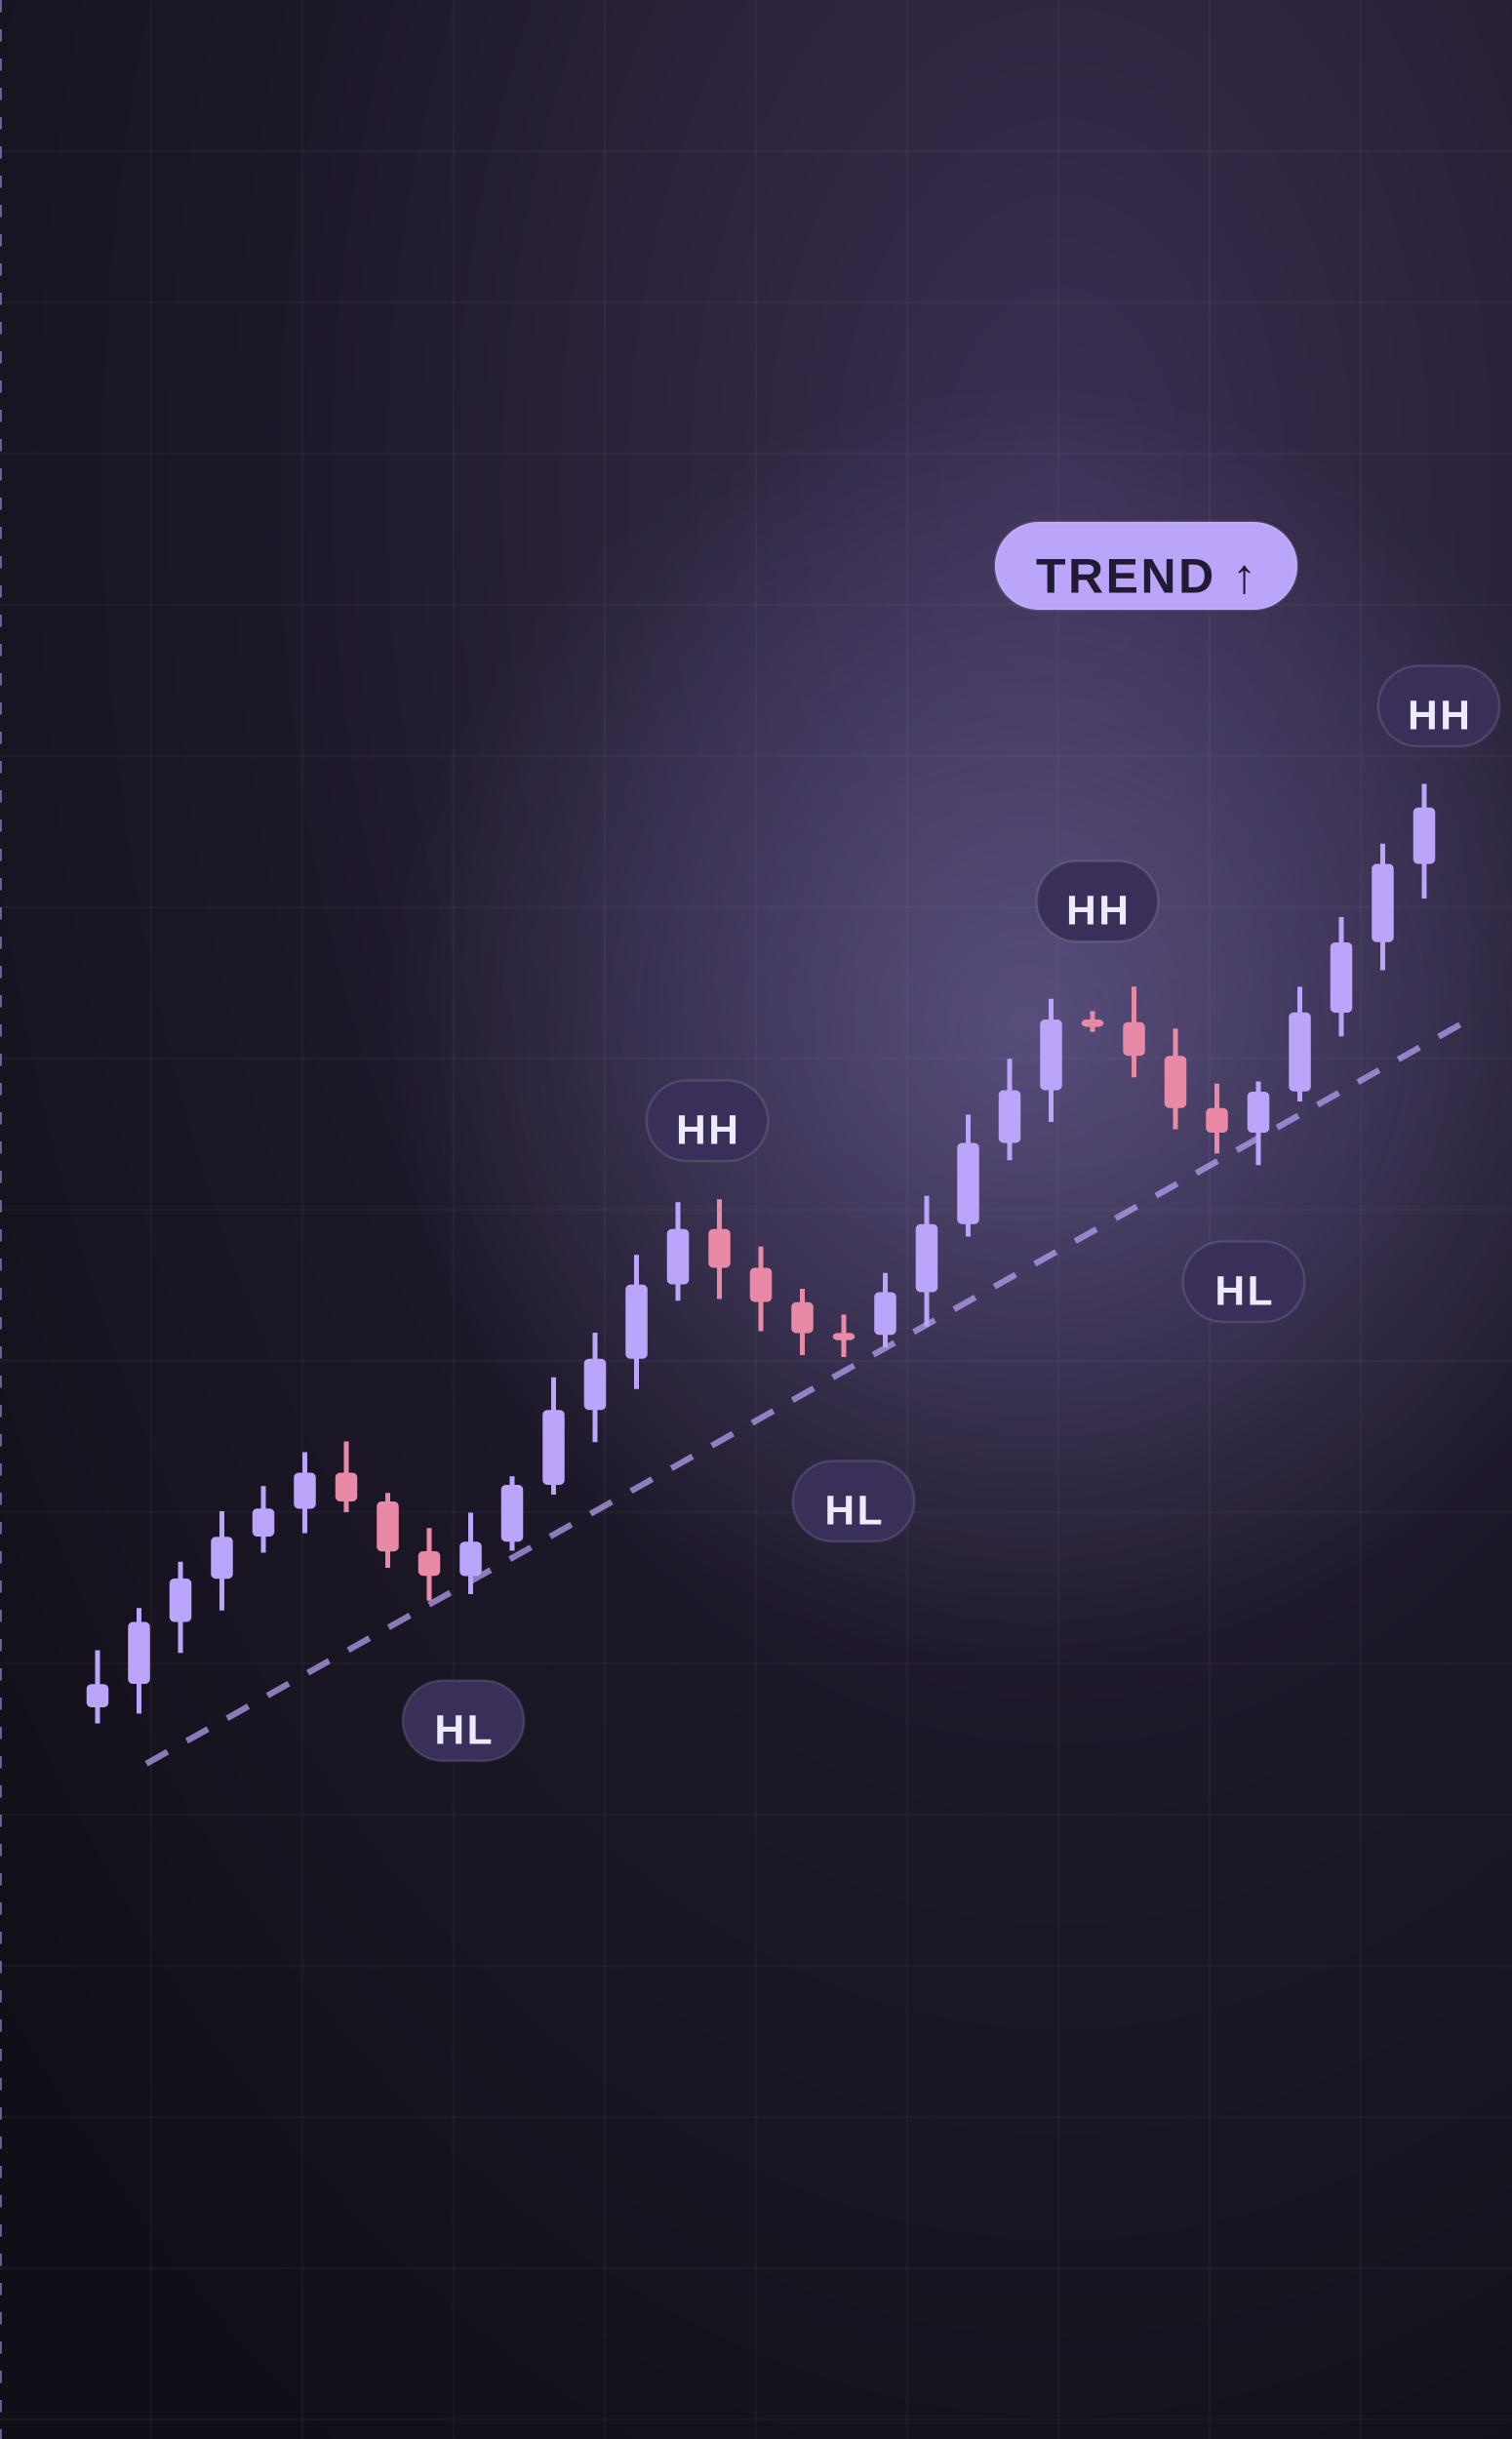
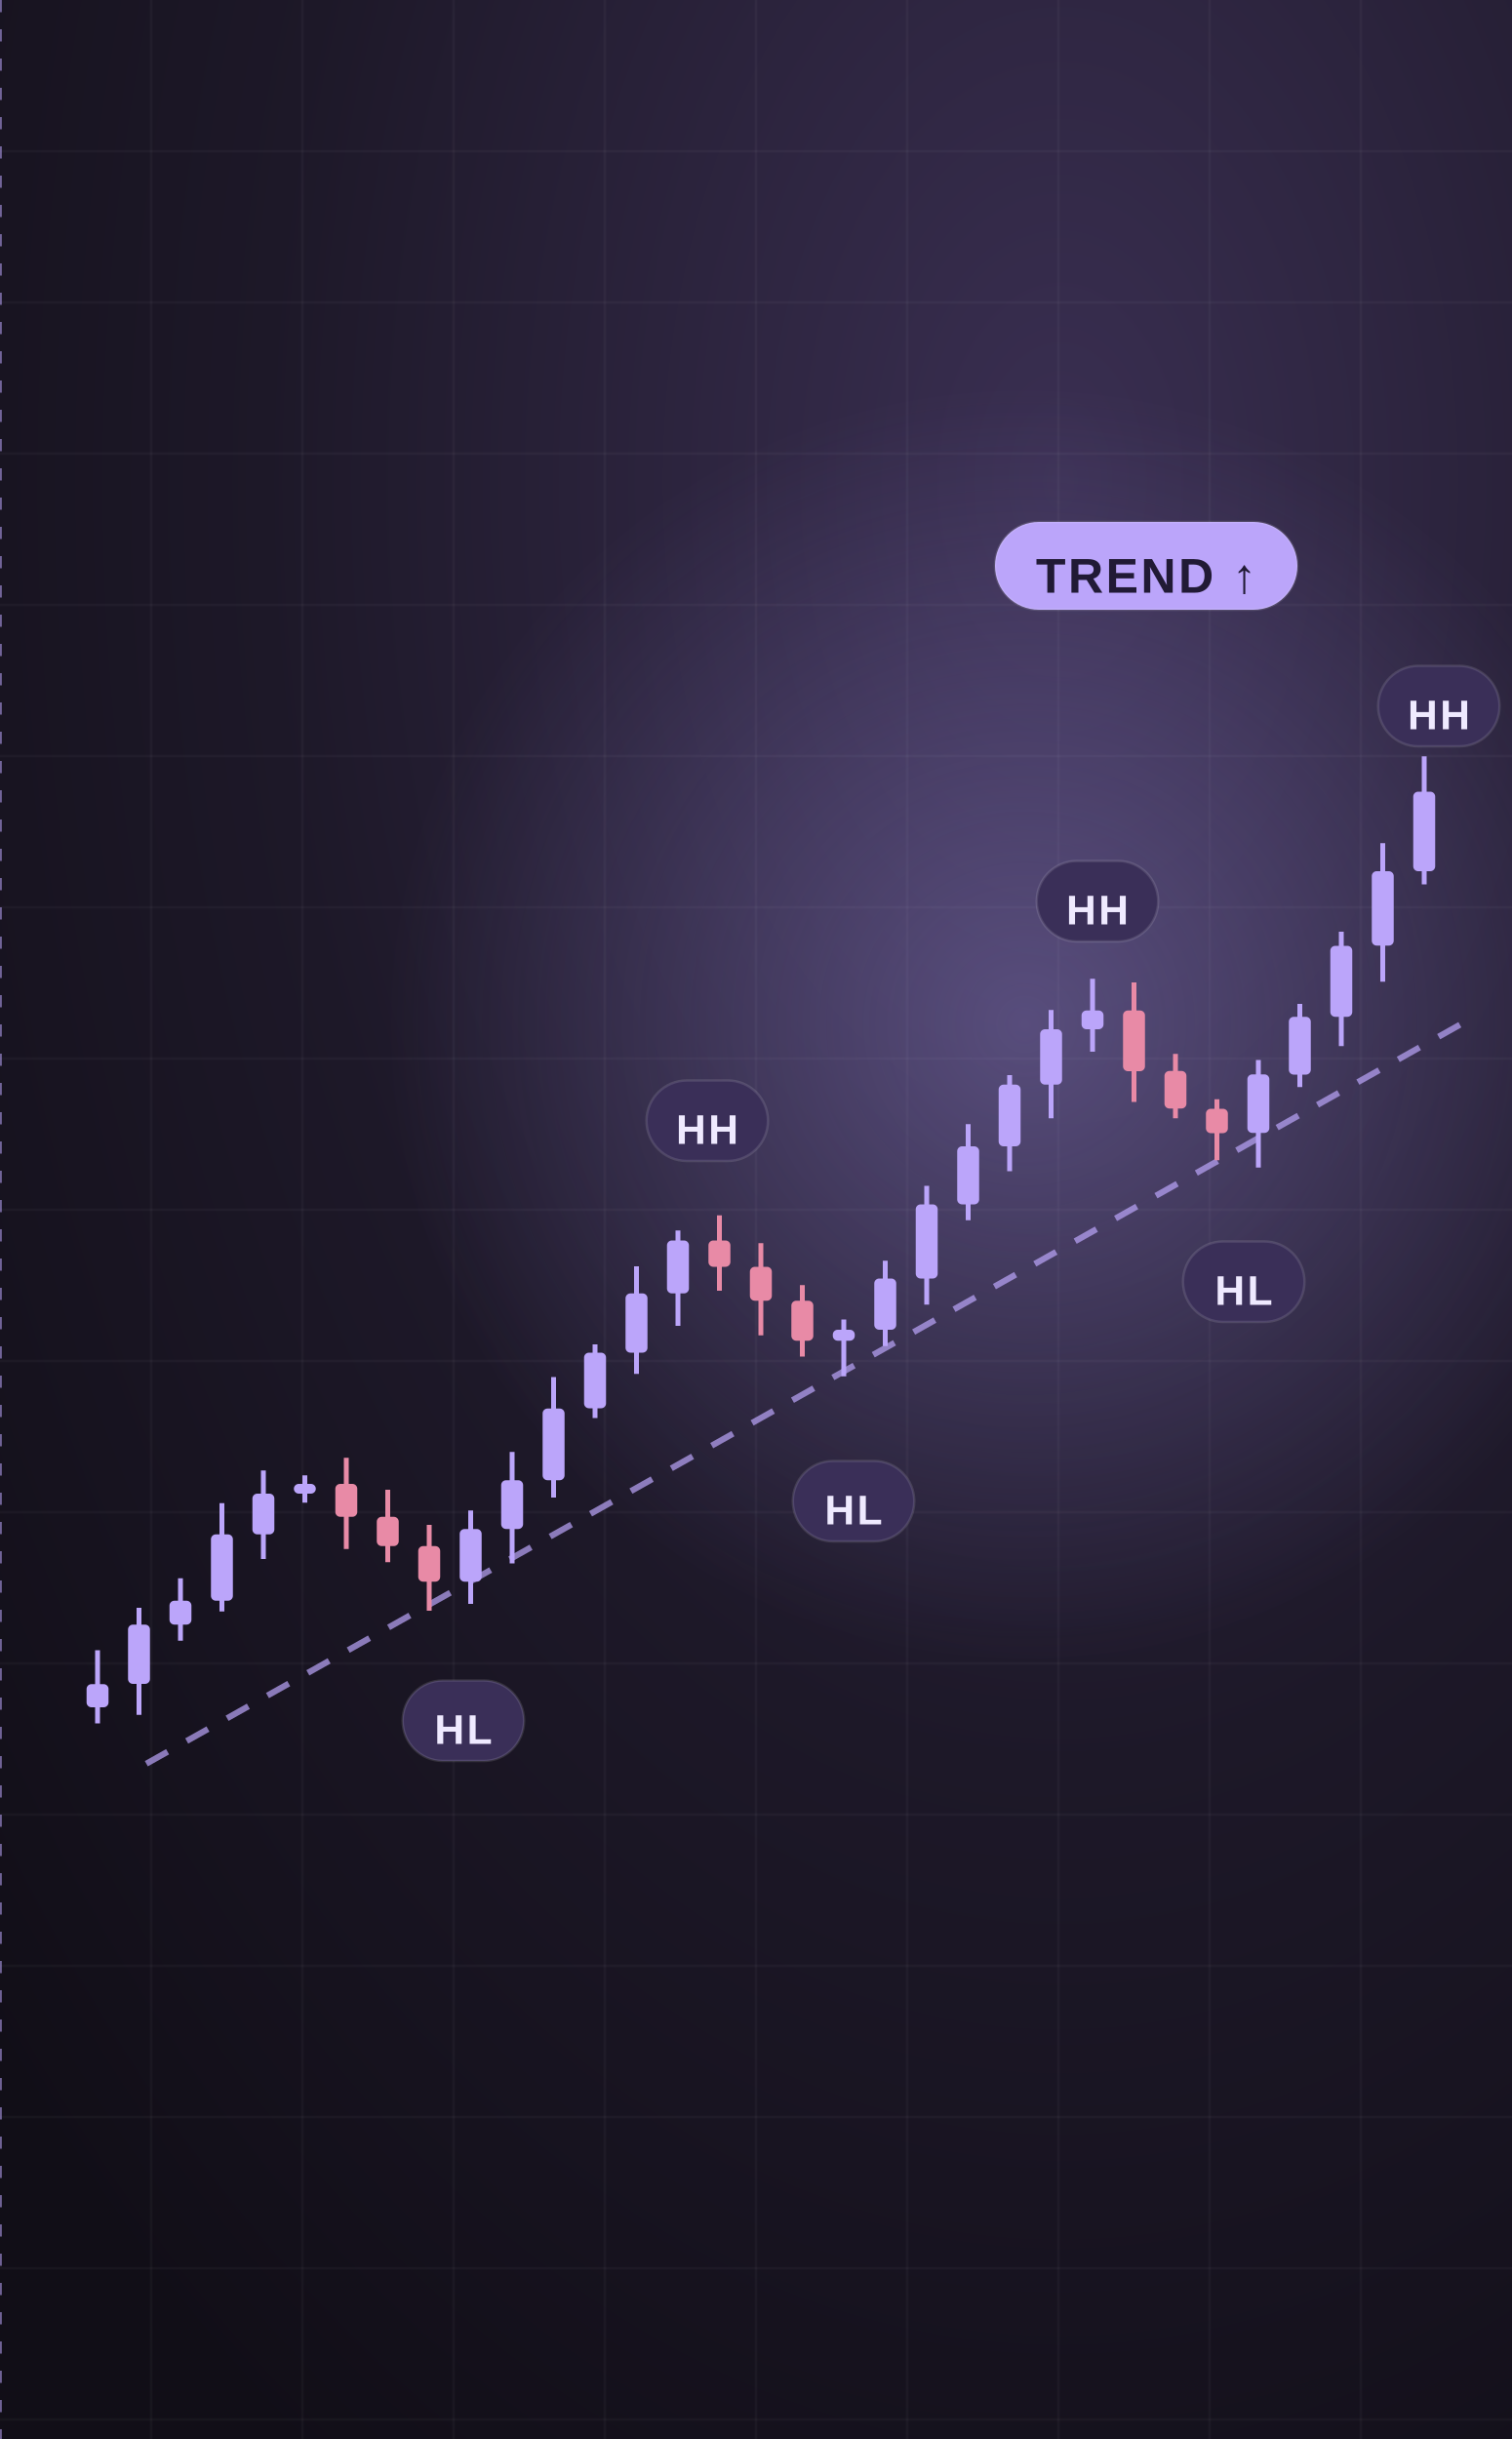
<svg xmlns="http://www.w3.org/2000/svg" width="620" height="1000" viewBox="0 0 620 1000">
  <style>
text{font-family:Arial,Helvetica,"Liberation Sans",sans-serif}
@keyframes grow{from{transform:scaleY(.05);opacity:0}to{transform:none;opacity:1}}
@keyframes live{0%,100%{transform:none}50%{transform:scaleY(1.22)}}
@keyframes flo{0%,100%{transform:translateY(0)}50%{transform:translateY(-6px)}}
@keyframes br{0%,100%{opacity:.7;transform:scale(1)}50%{opacity:1;transform:scale(1.1)}}
@keyframes march{to{stroke-dashoffset:-60}}
@keyframes draw{0%{stroke-dashoffset:1;opacity:1}38%{stroke-dashoffset:0}86%{stroke-dashoffset:0;opacity:1}96%{opacity:0}100%{stroke-dashoffset:1;opacity:0}}
@keyframes bob{0%,100%{transform:none}50%{transform:scaleY(.72)}}
@keyframes dp{0%,100%{transform:scale(1)}50%{transform:scale(1.18)}}
@keyframes hl{0%,100%{opacity:.35}50%{opacity:1}}
@keyframes rin{from{opacity:0;transform:translateX(-18px)}to{opacity:1;transform:none}}
@keyframes bobx{0%,100%{transform:none}50%{transform:scaleX(.78)}}
.row{animation:rin .8s cubic-bezier(.2,.8,.2,1) both}
.barx{transform-box:fill-box;animation:bobx 2.6s ease-in-out infinite}
.cd,.bar,.dot,.glow{transform-box:fill-box}
- @keyframes wave{0%,100%{transform:none}50%{transform:scaleY(.78)}}
- .cd{transform-origin:50% 100%;animation:grow .7s cubic-bezier(.2,.8,.2,1) both,wave 2.8s ease-in-out infinite}
+ @keyframes tick{0%,100%{transform:scaleY(1)}35%{transform:scaleY(var(--a,.7))}70%{transform:scaleY(var(--b,1.12))}}
+ .cd{transform-origin:50% 55%;animation:grow .7s cubic-bezier(.2,.8,.2,1) both,tick 2s ease-in-out infinite}
+ @keyframes stream{to{transform:translateX(-640px)}}
+ .stream{animation:stream 16s linear infinite}
.cd.live{transform-origin:50% 50%;animation:grow .7s cubic-bezier(.2,.8,.2,1) both,live 1.6s ease-in-out infinite}
@keyframes scan{from{transform:translateX(-90px)}to{transform:translateX(710px)}}
.scan{animation:scan 6.5s cubic-bezier(.45,0,.55,1) infinite}
.chip{animation:flo 4.5s ease-in-out infinite}
.glow{transform-origin:50% 50%;animation:br 6s ease-in-out infinite}
.dash{animation:march 3.2s linear infinite}
.draw{stroke-dasharray:1;stroke-dashoffset:1;animation:draw 8s cubic-bezier(.4,0,.2,1) .3s infinite}
.bar{transform-origin:50% 100%;animation:bob 2.4s ease-in-out infinite}
.dot{transform-origin:50% 50%;animation:dp 2.2s ease-in-out infinite}
.hl{animation:hl 2.2s ease-in-out infinite}
@media (prefers-reduced-motion:reduce){*{animation:none!important}.draw{stroke-dasharray:none;stroke-dashoffset:0}.scan,.mdot{display:none}}
</style>
  <defs>
    <radialGradient id="bg" cx="70%" cy="20%" r="95%">
      <stop offset="0" stop-color="#3a2f52" />
      <stop offset=".55" stop-color="#1d1828" />
      <stop offset="1" stop-color="#110e17" />
    </radialGradient>
    <radialGradient id="glow" cx="50%" cy="50%" r="50%">
      <stop offset="0" stop-color="#a697eb" stop-opacity=".35" />
      <stop offset="1" stop-color="#a697eb" stop-opacity="0" />
    </radialGradient>
    <linearGradient id="scanG" x1="0" y1="0" x2="1" y2="0">
      <stop offset="0" stop-color="#bba5fa" stop-opacity="0" />
      <stop offset="1" stop-color="#bba5fa" stop-opacity=".2" />
    </linearGradient>
    <linearGradient id="fadeUp" x1="0" y1="0" x2="0" y2="1">
      <stop offset="0" stop-color="#bba5fa" stop-opacity=".35" />
      <stop offset="1" stop-color="#bba5fa" stop-opacity="0" />
    </linearGradient>
  </defs>
  <rect width="620" height="1000" fill="url(#bg)" />
  <line x1="62" y1="0" x2="62" y2="1000" stroke="#fff" stroke-opacity=".035" />
  <line x1="124" y1="0" x2="124" y2="1000" stroke="#fff" stroke-opacity=".035" />
  <line x1="186" y1="0" x2="186" y2="1000" stroke="#fff" stroke-opacity=".035" />
  <line x1="248" y1="0" x2="248" y2="1000" stroke="#fff" stroke-opacity=".035" />
  <line x1="310" y1="0" x2="310" y2="1000" stroke="#fff" stroke-opacity=".035" />
  <line x1="372" y1="0" x2="372" y2="1000" stroke="#fff" stroke-opacity=".035" />
  <line x1="434" y1="0" x2="434" y2="1000" stroke="#fff" stroke-opacity=".035" />
  <line x1="496" y1="0" x2="496" y2="1000" stroke="#fff" stroke-opacity=".035" />
  <line x1="558" y1="0" x2="558" y2="1000" stroke="#fff" stroke-opacity=".035" />
  <line x1="0" y1="62" x2="620" y2="62" stroke="#fff" stroke-opacity=".035" />
  <line x1="0" y1="124" x2="620" y2="124" stroke="#fff" stroke-opacity=".035" />
  <line x1="0" y1="186" x2="620" y2="186" stroke="#fff" stroke-opacity=".035" />
  <line x1="0" y1="248" x2="620" y2="248" stroke="#fff" stroke-opacity=".035" />
  <line x1="0" y1="310" x2="620" y2="310" stroke="#fff" stroke-opacity=".035" />
  <line x1="0" y1="372" x2="620" y2="372" stroke="#fff" stroke-opacity=".035" />
  <line x1="0" y1="434" x2="620" y2="434" stroke="#fff" stroke-opacity=".035" />
  <line x1="0" y1="496" x2="620" y2="496" stroke="#fff" stroke-opacity=".035" />
  <line x1="0" y1="558" x2="620" y2="558" stroke="#fff" stroke-opacity=".035" />
  <line x1="0" y1="620" x2="620" y2="620" stroke="#fff" stroke-opacity=".035" />
  <line x1="0" y1="682" x2="620" y2="682" stroke="#fff" stroke-opacity=".035" />
  <line x1="0" y1="744" x2="620" y2="744" stroke="#fff" stroke-opacity=".035" />
  <line x1="0" y1="806" x2="620" y2="806" stroke="#fff" stroke-opacity=".035" />
  <line x1="0" y1="868" x2="620" y2="868" stroke="#fff" stroke-opacity=".035" />
  <line x1="0" y1="930" x2="620" y2="930" stroke="#fff" stroke-opacity=".035" />
  <line x1="0" y1="992" x2="620" y2="992" stroke="#fff" stroke-opacity=".035" />
  <circle class="glow" cx="420" cy="420" r="260" fill="url(#glow)" />
  <line class="dash" x1="60" y1="723.125" x2="600" y2="419.375" stroke="#bba5fa" stroke-width="2.5" stroke-dasharray="10 9" opacity=".7" />
-   <g class="cd" style="animation-delay:200ms,1100ms">
+   <g class="cd" style="--a:0.49;--b:1.13;animation-duration:.7s,2.24s;animation-delay:200ms,900ms">
    <line x1="40" x2="40" y1="676.6" y2="706.6" stroke="#bba5fa" stroke-width="2" />
    <rect x="35.5" y="690.5" width="9" height="9.5" rx="2" fill="#bba5fa" />
  </g>
-   <g class="cd" style="animation-delay:235ms,1220ms">
-     <line x1="57" x2="57" y1="659.3" y2="702.6" stroke="#bba5fa" stroke-width="2" />
-     <rect x="52.5" y="665.0" width="9" height="25.4" rx="2" fill="#bba5fa" />
-   </g>
-   <g class="cd" style="animation-delay:270ms,1340ms">
-     <line x1="74" x2="74" y1="640.3" y2="677.7" stroke="#bba5fa" stroke-width="2" />
-     <rect x="69.5" y="647.2" width="9" height="17.8" rx="2" fill="#bba5fa" />
-   </g>
-   <g class="cd" style="animation-delay:305ms,1460ms">
-     <line x1="91" x2="91" y1="619.6" y2="660.3" stroke="#bba5fa" stroke-width="2" />
-     <rect x="86.5" y="630.1" width="9" height="17.2" rx="2" fill="#bba5fa" />
-   </g>
-   <g class="cd" style="animation-delay:340ms,1580ms">
-     <line x1="108" x2="108" y1="609.3" y2="636.6" stroke="#bba5fa" stroke-width="2" />
-     <rect x="103.5" y="618.5" width="9" height="11.5" rx="2" fill="#bba5fa" />
-   </g>
-   <g class="cd" style="animation-delay:375ms,1700ms">
-     <line x1="125" x2="125" y1="595.4" y2="628.6" stroke="#bba5fa" stroke-width="2" />
-     <rect x="120.5" y="603.8" width="9" height="14.8" rx="2" fill="#bba5fa" />
-   </g>
-   <g class="cd" style="animation-delay:410ms,1820ms">
-     <line x1="142" x2="142" y1="591.0" y2="620.0" stroke="#e88aa6" stroke-width="2" />
-     <rect x="137.5" y="603.8" width="9" height="11.8" rx="2" fill="#e88aa6" />
-   </g>
-   <g class="cd" style="animation-delay:445ms,1940ms">
-     <line x1="159" x2="159" y1="612.1" y2="642.8" stroke="#e88aa6" stroke-width="2" />
-     <rect x="154.5" y="615.6" width="9" height="20.5" rx="2" fill="#e88aa6" />
-   </g>
-   <g class="cd" style="animation-delay:480ms,2060ms">
-     <line x1="176" x2="176" y1="626.5" y2="656.3" stroke="#e88aa6" stroke-width="2" />
-     <rect x="171.5" y="636.0" width="9" height="10.1" rx="2" fill="#e88aa6" />
-   </g>
-   <g class="cd" style="animation-delay:515ms,2180ms">
-     <line x1="193" x2="193" y1="620.2" y2="653.6" stroke="#bba5fa" stroke-width="2" />
-     <rect x="188.5" y="632.1" width="9" height="14.1" rx="2" fill="#bba5fa" />
-   </g>
-   <g class="cd" style="animation-delay:550ms,2300ms">
-     <line x1="210" x2="210" y1="605.3" y2="635.8" stroke="#bba5fa" stroke-width="2" />
-     <rect x="205.5" y="608.8" width="9" height="23.3" rx="2" fill="#bba5fa" />
-   </g>
-   <g class="cd" style="animation-delay:585ms,2420ms">
-     <line x1="227" x2="227" y1="564.7" y2="612.8" stroke="#bba5fa" stroke-width="2" />
-     <rect x="222.5" y="578.1" width="9" height="30.7" rx="2" fill="#bba5fa" />
-   </g>
-   <g class="cd" style="animation-delay:620ms,2540ms">
-     <line x1="244" x2="244" y1="546.4" y2="591.3" stroke="#bba5fa" stroke-width="2" />
-     <rect x="239.5" y="557.1" width="9" height="21.0" rx="2" fill="#bba5fa" />
-   </g>
-   <g class="cd" style="animation-delay:655ms,2660ms">
-     <line x1="261" x2="261" y1="514.5" y2="569.5" stroke="#bba5fa" stroke-width="2" />
-     <rect x="256.5" y="526.7" width="9" height="30.4" rx="2" fill="#bba5fa" />
-   </g>
-   <g class="cd" style="animation-delay:690ms,2780ms">
-     <line x1="278" x2="278" y1="492.9" y2="533.3" stroke="#bba5fa" stroke-width="2" />
-     <rect x="273.5" y="503.9" width="9" height="22.7" rx="2" fill="#bba5fa" />
-   </g>
-   <g class="cd" style="animation-delay:725ms,2900ms">
-     <line x1="295" x2="295" y1="491.7" y2="532.6" stroke="#e88aa6" stroke-width="2" />
-     <rect x="290.5" y="503.9" width="9" height="15.9" rx="2" fill="#e88aa6" />
-   </g>
-   <g class="cd" style="animation-delay:760ms,3020ms">
-     <line x1="312" x2="312" y1="511.1" y2="545.8" stroke="#e88aa6" stroke-width="2" />
-     <rect x="307.5" y="519.8" width="9" height="14.0" rx="2" fill="#e88aa6" />
-   </g>
-   <g class="cd" style="animation-delay:795ms,3140ms">
-     <line x1="329" x2="329" y1="528.4" y2="555.6" stroke="#e88aa6" stroke-width="2" />
-     <rect x="324.5" y="533.9" width="9" height="12.7" rx="2" fill="#e88aa6" />
-   </g>
-   <g class="cd" style="animation-delay:830ms,3260ms">
-     <line x1="346" x2="346" y1="539.0" y2="556.4" stroke="#e88aa6" stroke-width="2" />
-     <rect x="341.5" y="546.5" width="9" height="3.0" rx="2" fill="#e88aa6" />
-   </g>
-   <g class="cd" style="animation-delay:865ms,3380ms">
-     <line x1="363" x2="363" y1="521.9" y2="552.5" stroke="#bba5fa" stroke-width="2" />
-     <rect x="358.5" y="529.8" width="9" height="17.5" rx="2" fill="#bba5fa" />
-   </g>
-   <g class="cd" style="animation-delay:900ms,3500ms">
-     <line x1="380" x2="380" y1="490.3" y2="543.9" stroke="#bba5fa" stroke-width="2" />
-     <rect x="375.5" y="501.9" width="9" height="27.9" rx="2" fill="#bba5fa" />
-   </g>
-   <g class="cd" style="animation-delay:935ms,3620ms">
-     <line x1="397" x2="397" y1="457.0" y2="507.0" stroke="#bba5fa" stroke-width="2" />
-     <rect x="392.5" y="468.6" width="9" height="33.3" rx="2" fill="#bba5fa" />
-   </g>
-   <g class="cd" style="animation-delay:970ms,3740ms">
-     <line x1="414" x2="414" y1="434.1" y2="475.7" stroke="#bba5fa" stroke-width="2" />
-     <rect x="409.5" y="447.0" width="9" height="21.6" rx="2" fill="#bba5fa" />
-   </g>
-   <g class="cd" style="animation-delay:1005ms,3860ms">
-     <line x1="431" x2="431" y1="409.5" y2="460.0" stroke="#bba5fa" stroke-width="2" />
-     <rect x="426.5" y="418.0" width="9" height="29.0" rx="2" fill="#bba5fa" />
-   </g>
-   <g class="cd" style="animation-delay:1040ms,3980ms">
-     <line x1="448" x2="448" y1="414.6" y2="423.1" stroke="#e88aa6" stroke-width="2" />
-     <rect x="443.5" y="418.0" width="9" height="3.0" rx="2" fill="#e88aa6" />
-   </g>
-   <g class="cd" style="animation-delay:1075ms,4100ms">
-     <line x1="465" x2="465" y1="404.5" y2="441.7" stroke="#e88aa6" stroke-width="2" />
-     <rect x="460.5" y="419.1" width="9" height="13.8" rx="2" fill="#e88aa6" />
-   </g>
-   <g class="cd" style="animation-delay:1110ms,4220ms">
-     <line x1="482" x2="482" y1="421.7" y2="463.0" stroke="#e88aa6" stroke-width="2" />
-     <rect x="477.5" y="432.9" width="9" height="21.4" rx="2" fill="#e88aa6" />
-   </g>
-   <g class="cd" style="animation-delay:1145ms,4340ms">
-     <line x1="499" x2="499" y1="444.3" y2="472.9" stroke="#e88aa6" stroke-width="2" />
-     <rect x="494.5" y="454.3" width="9" height="10.1" rx="2" fill="#e88aa6" />
-   </g>
-   <g class="cd" style="animation-delay:1180ms,4460ms">
-     <line x1="516" x2="516" y1="443.4" y2="477.7" stroke="#bba5fa" stroke-width="2" />
-     <rect x="511.5" y="447.6" width="9" height="16.8" rx="2" fill="#bba5fa" />
-   </g>
-   <g class="cd" style="animation-delay:1215ms,4580ms">
-     <line x1="533" x2="533" y1="404.6" y2="451.6" stroke="#bba5fa" stroke-width="2" />
-     <rect x="528.5" y="415.1" width="9" height="32.4" rx="2" fill="#bba5fa" />
-   </g>
-   <g class="cd" style="animation-delay:1250ms,4700ms">
-     <line x1="550" x2="550" y1="376.0" y2="424.9" stroke="#bba5fa" stroke-width="2" />
-     <rect x="545.5" y="386.4" width="9" height="28.8" rx="2" fill="#bba5fa" />
-   </g>
-   <g class="cd" style="animation-delay:1285ms,4820ms">
-     <line x1="567" x2="567" y1="345.9" y2="397.8" stroke="#bba5fa" stroke-width="2" />
-     <rect x="562.5" y="354.2" width="9" height="32.1" rx="2" fill="#bba5fa" />
-   </g>
-   <g class="cd live" style="animation-delay:1320ms,4940ms">
-     <line x1="584" x2="584" y1="321.4" y2="368.4" stroke="#bba5fa" stroke-width="2" />
-     <rect x="579.5" y="331.1" width="9" height="23.1" rx="2" fill="#bba5fa" />
+   <g class="cd" style="--a:0.57;--b:1.22;animation-duration:.7s,2.36s;animation-delay:235ms,1037ms">
+     <line x1="57" x2="57" y1="659.2" y2="703.1" stroke="#bba5fa" stroke-width="2" />
+     <rect x="52.5" y="666.1" width="9" height="24.3" rx="2" fill="#bba5fa" />
+   </g>
+   <g class="cd" style="--a:0.61;--b:1.18;animation-duration:.7s,1.98s;animation-delay:270ms,1174ms">
+     <line x1="74" x2="74" y1="647.1" y2="672.7" stroke="#bba5fa" stroke-width="2" />
+     <rect x="69.5" y="656.3" width="9" height="9.8" rx="2" fill="#bba5fa" />
+   </g>
+   <g class="cd" style="--a:0.72;--b:1.09;animation-duration:.7s,1.57s;animation-delay:305ms,1311ms">
+     <line x1="91" x2="91" y1="616.3" y2="660.7" stroke="#bba5fa" stroke-width="2" />
+     <rect x="86.5" y="629.1" width="9" height="27.2" rx="2" fill="#bba5fa" />
+   </g>
+   <g class="cd" style="--a:0.68;--b:1.24;animation-duration:.7s,1.66s;animation-delay:340ms,1448ms">
+     <line x1="108" x2="108" y1="602.9" y2="639.2" stroke="#bba5fa" stroke-width="2" />
+     <rect x="103.5" y="612.4" width="9" height="16.7" rx="2" fill="#bba5fa" />
+   </g>
+   <g class="cd" style="--a:0.59;--b:1.27;animation-duration:.7s,1.23s;animation-delay:375ms,1585ms">
+     <line x1="125" x2="125" y1="604.9" y2="616.1" stroke="#bba5fa" stroke-width="2" />
+     <rect x="120.5" y="608.4" width="9" height="4.0" rx="2" fill="#bba5fa" />
+   </g>
+   <g class="cd" style="--a:0.58;--b:1.25;animation-duration:.7s,2.28s;animation-delay:410ms,1722ms">
+     <line x1="142" x2="142" y1="597.7" y2="635.1" stroke="#e88aa6" stroke-width="2" />
+     <rect x="137.5" y="608.4" width="9" height="13.5" rx="2" fill="#e88aa6" />
+   </g>
+   <g class="cd" style="--a:0.76;--b:1.25;animation-duration:.7s,2.32s;animation-delay:445ms,1859ms">
+     <line x1="159" x2="159" y1="610.8" y2="640.5" stroke="#e88aa6" stroke-width="2" />
+     <rect x="154.5" y="621.9" width="9" height="12.0" rx="2" fill="#e88aa6" />
+   </g>
+   <g class="cd" style="--a:0.55;--b:1.13;animation-duration:.7s,1.85s;animation-delay:480ms,1996ms">
+     <line x1="176" x2="176" y1="625.2" y2="660.4" stroke="#e88aa6" stroke-width="2" />
+     <rect x="171.5" y="633.9" width="9" height="14.6" rx="2" fill="#e88aa6" />
+   </g>
+   <g class="cd" style="--a:0.76;--b:1.17;animation-duration:.7s,1.37s;animation-delay:515ms,2133ms">
+     <line x1="193" x2="193" y1="619.3" y2="657.6" stroke="#bba5fa" stroke-width="2" />
+     <rect x="188.5" y="626.9" width="9" height="21.6" rx="2" fill="#bba5fa" />
+   </g>
+   <g class="cd" style="--a:0.46;--b:1.24;animation-duration:.7s,1.37s;animation-delay:550ms,970ms">
+     <line x1="210" x2="210" y1="595.3" y2="641.0" stroke="#bba5fa" stroke-width="2" />
+     <rect x="205.5" y="606.9" width="9" height="20.0" rx="2" fill="#bba5fa" />
+   </g>
+   <g class="cd" style="--a:0.47;--b:1.18;animation-duration:.7s,2.35s;animation-delay:585ms,1107ms">
+     <line x1="227" x2="227" y1="564.6" y2="614.0" stroke="#bba5fa" stroke-width="2" />
+     <rect x="222.5" y="577.5" width="9" height="29.4" rx="2" fill="#bba5fa" />
+   </g>
+   <g class="cd" style="--a:0.56;--b:1.29;animation-duration:.7s,1.83s;animation-delay:620ms,1244ms">
+     <line x1="244" x2="244" y1="551.2" y2="581.4" stroke="#bba5fa" stroke-width="2" />
+     <rect x="239.5" y="554.6" width="9" height="22.8" rx="2" fill="#bba5fa" />
+   </g>
+   <g class="cd" style="--a:0.49;--b:1.21;animation-duration:.7s,1.78s;animation-delay:655ms,1381ms">
+     <line x1="261" x2="261" y1="519.2" y2="563.3" stroke="#bba5fa" stroke-width="2" />
+     <rect x="256.5" y="530.3" width="9" height="24.3" rx="2" fill="#bba5fa" />
+   </g>
+   <g class="cd" style="--a:0.72;--b:1.22;animation-duration:.7s,1.23s;animation-delay:690ms,1518ms">
+     <line x1="278" x2="278" y1="504.5" y2="543.6" stroke="#bba5fa" stroke-width="2" />
+     <rect x="273.5" y="508.6" width="9" height="21.7" rx="2" fill="#bba5fa" />
+   </g>
+   <g class="cd" style="--a:0.68;--b:1.18;animation-duration:.7s,2.16s;animation-delay:725ms,1655ms">
+     <line x1="295" x2="295" y1="498.3" y2="529.2" stroke="#e88aa6" stroke-width="2" />
+     <rect x="290.5" y="508.6" width="9" height="10.8" rx="2" fill="#e88aa6" />
+   </g>
+   <g class="cd" style="--a:0.48;--b:1.16;animation-duration:.7s,2.08s;animation-delay:760ms,1792ms">
+     <line x1="312" x2="312" y1="509.7" y2="547.5" stroke="#e88aa6" stroke-width="2" />
+     <rect x="307.5" y="519.4" width="9" height="13.9" rx="2" fill="#e88aa6" />
+   </g>
+   <g class="cd" style="--a:0.59;--b:1.24;animation-duration:.7s,1.48s;animation-delay:795ms,1929ms">
+     <line x1="329" x2="329" y1="526.9" y2="556.2" stroke="#e88aa6" stroke-width="2" />
+     <rect x="324.5" y="533.3" width="9" height="16.4" rx="2" fill="#e88aa6" />
+   </g>
+   <g class="cd" style="--a:0.77;--b:1.27;animation-duration:.7s,2.37s;animation-delay:830ms,2066ms">
+     <line x1="346" x2="346" y1="541.0" y2="564.3" stroke="#bba5fa" stroke-width="2" />
+     <rect x="341.5" y="545.2" width="9" height="4.5" rx="2" fill="#bba5fa" />
+   </g>
+   <g class="cd" style="--a:0.79;--b:1.09;animation-duration:.7s,2.24s;animation-delay:865ms,903ms">
+     <line x1="363" x2="363" y1="516.9" y2="551.9" stroke="#bba5fa" stroke-width="2" />
+     <rect x="358.5" y="524.2" width="9" height="21.0" rx="2" fill="#bba5fa" />
+   </g>
+   <g class="cd" style="--a:0.78;--b:1.24;animation-duration:.7s,1.61s;animation-delay:900ms,1040ms">
+     <line x1="380" x2="380" y1="486.2" y2="534.9" stroke="#bba5fa" stroke-width="2" />
+     <rect x="375.5" y="493.8" width="9" height="30.4" rx="2" fill="#bba5fa" />
+   </g>
+   <g class="cd" style="--a:0.48;--b:1.11;animation-duration:.7s,2.45s;animation-delay:935ms,1177ms">
+     <line x1="397" x2="397" y1="460.9" y2="500.3" stroke="#bba5fa" stroke-width="2" />
+     <rect x="392.5" y="470.0" width="9" height="23.8" rx="2" fill="#bba5fa" />
+   </g>
+   <g class="cd" style="--a:0.73;--b:1.23;animation-duration:.7s,2.29s;animation-delay:970ms,1314ms">
+     <line x1="414" x2="414" y1="440.8" y2="480.2" stroke="#bba5fa" stroke-width="2" />
+     <rect x="409.5" y="444.7" width="9" height="25.3" rx="2" fill="#bba5fa" />
+   </g>
+   <g class="cd" style="--a:0.58;--b:1.22;animation-duration:.7s,1.61s;animation-delay:1005ms,1451ms">
+     <line x1="431" x2="431" y1="414.1" y2="458.5" stroke="#bba5fa" stroke-width="2" />
+     <rect x="426.5" y="422.0" width="9" height="22.7" rx="2" fill="#bba5fa" />
+   </g>
+   <g class="cd" style="--a:0.51;--b:1.16;animation-duration:.7s,2.41s;animation-delay:1040ms,1588ms">
+     <line x1="448" x2="448" y1="401.3" y2="431.2" stroke="#bba5fa" stroke-width="2" />
+     <rect x="443.5" y="414.3" width="9" height="7.7" rx="2" fill="#bba5fa" />
+   </g>
+   <g class="cd" style="--a:0.63;--b:1.13;animation-duration:.7s,2.20s;animation-delay:1075ms,1725ms">
+     <line x1="465" x2="465" y1="402.8" y2="451.8" stroke="#e88aa6" stroke-width="2" />
+     <rect x="460.5" y="414.3" width="9" height="24.9" rx="2" fill="#e88aa6" />
+   </g>
+   <g class="cd" style="--a:0.71;--b:1.19;animation-duration:.7s,1.48s;animation-delay:1110ms,1862ms">
+     <line x1="482" x2="482" y1="432.1" y2="458.5" stroke="#e88aa6" stroke-width="2" />
+     <rect x="477.5" y="439.1" width="9" height="15.4" rx="2" fill="#e88aa6" />
+   </g>
+   <g class="cd" style="--a:0.52;--b:1.20;animation-duration:.7s,2.25s;animation-delay:1145ms,1999ms">
+     <line x1="499" x2="499" y1="450.7" y2="475.7" stroke="#e88aa6" stroke-width="2" />
+     <rect x="494.5" y="454.6" width="9" height="10.0" rx="2" fill="#e88aa6" />
+   </g>
+   <g class="cd" style="--a:0.51;--b:1.23;animation-duration:.7s,2.00s;animation-delay:1180ms,2136ms">
+     <line x1="516" x2="516" y1="434.6" y2="478.7" stroke="#bba5fa" stroke-width="2" />
+     <rect x="511.5" y="440.5" width="9" height="24.0" rx="2" fill="#bba5fa" />
+   </g>
+   <g class="cd" style="--a:0.46;--b:1.13;animation-duration:.7s,1.23s;animation-delay:1215ms,973ms">
+     <line x1="533" x2="533" y1="411.6" y2="445.7" stroke="#bba5fa" stroke-width="2" />
+     <rect x="528.5" y="416.9" width="9" height="23.7" rx="2" fill="#bba5fa" />
+   </g>
+   <g class="cd" style="--a:0.49;--b:1.21;animation-duration:.7s,1.96s;animation-delay:1250ms,1110ms">
+     <line x1="550" x2="550" y1="382.0" y2="428.9" stroke="#bba5fa" stroke-width="2" />
+     <rect x="545.5" y="387.8" width="9" height="29.1" rx="2" fill="#bba5fa" />
+   </g>
+   <g class="cd" style="--a:0.71;--b:1.09;animation-duration:.7s,1.66s;animation-delay:1285ms,1247ms">
+     <line x1="567" x2="567" y1="345.7" y2="402.5" stroke="#bba5fa" stroke-width="2" />
+     <rect x="562.5" y="357.2" width="9" height="30.5" rx="2" fill="#bba5fa" />
+   </g>
+   <g class="cd live" style="--a:0.54;--b:1.28;animation-duration:.7s,2.36s;animation-delay:1320ms,1384ms">
+     <line x1="584" x2="584" y1="310.1" y2="362.6" stroke="#bba5fa" stroke-width="2" />
+     <rect x="579.5" y="324.6" width="9" height="32.6" rx="2" fill="#bba5fa" />
  </g>
  <g class="chip" style="animation-delay:-2.8s">
    <rect x="265.1" y="443" width="49.8" height="33" rx="16.5" fill="#3a2f58" stroke="#fff" stroke-opacity=".12" />
    <text x="290" y="469" text-anchor="middle" font-size="17" font-weight="700" fill="#efeaff" letter-spacing="1">HH</text>
  </g>
  <g class="chip" style="animation-delay:-3.8s">
    <rect x="425.1" y="353" width="49.8" height="33" rx="16.5" fill="#3a2f58" stroke="#fff" stroke-opacity=".12" />
    <text x="450" y="379" text-anchor="middle" font-size="17" font-weight="700" fill="#efeaff" letter-spacing="1">HH</text>
  </g>
  <g class="chip" style="animation-delay:-1.8s">
    <rect x="565.1" y="273" width="49.8" height="33" rx="16.5" fill="#3a2f58" stroke="#fff" stroke-opacity=".12" />
    <text x="590" y="299" text-anchor="middle" font-size="17" font-weight="700" fill="#efeaff" letter-spacing="1">HH</text>
  </g>
  <g class="chip" style="animation-delay:-2.6s">
    <rect x="165.1" y="689" width="49.8" height="33" rx="16.5" fill="#3a2f58" stroke="#fff" stroke-opacity=".12" />
    <text x="190" y="715" text-anchor="middle" font-size="17" font-weight="700" fill="#efeaff" letter-spacing="1">HL</text>
  </g>
  <g class="chip" style="animation-delay:-3.6s">
    <rect x="325.1" y="599" width="49.8" height="33" rx="16.5" fill="#3a2f58" stroke="#fff" stroke-opacity=".12" />
    <text x="350" y="625" text-anchor="middle" font-size="17" font-weight="700" fill="#efeaff" letter-spacing="1">HL</text>
  </g>
  <g class="chip" style="animation-delay:-0.6s">
    <rect x="485.1" y="509" width="49.8" height="33" rx="16.5" fill="#3a2f58" stroke="#fff" stroke-opacity=".12" />
    <text x="510" y="535" text-anchor="middle" font-size="17" font-weight="700" fill="#efeaff" letter-spacing="1">HL</text>
  </g>
  <g class="chip" style="animation-delay:-1s">
    <rect x="408" y="214" width="124" height="36" rx="18" fill="#bba5fa" stroke="#fff" stroke-opacity=".12" />
    <text x="470" y="243" text-anchor="middle" font-size="20" font-weight="700" fill="#211a35" letter-spacing="1">TREND ↑</text>
  </g>
  <g class="scan">
    <rect x="-70" y="0" width="70" height="1000" fill="url(#scanG)" />
    <line x1="0" y1="0" x2="0" y2="1000" stroke="#bba5fa" stroke-opacity=".55" stroke-width="1.5" stroke-dasharray="5 7" />
  </g>
</svg>
